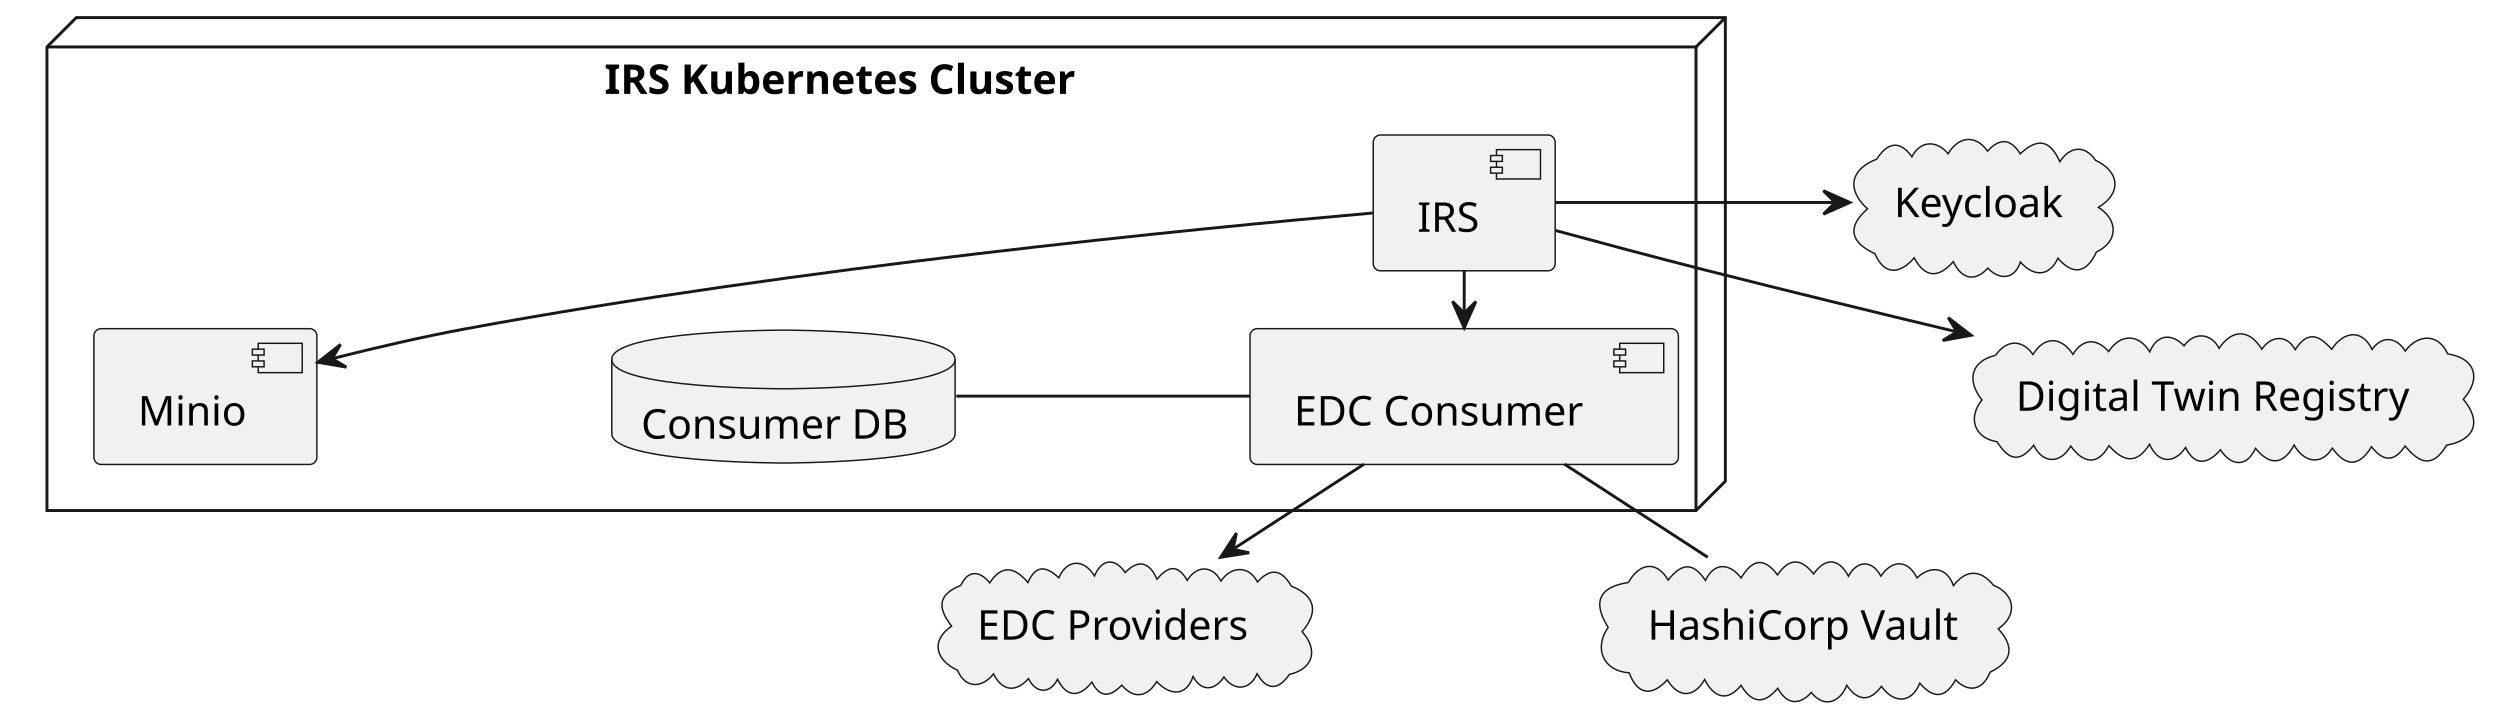
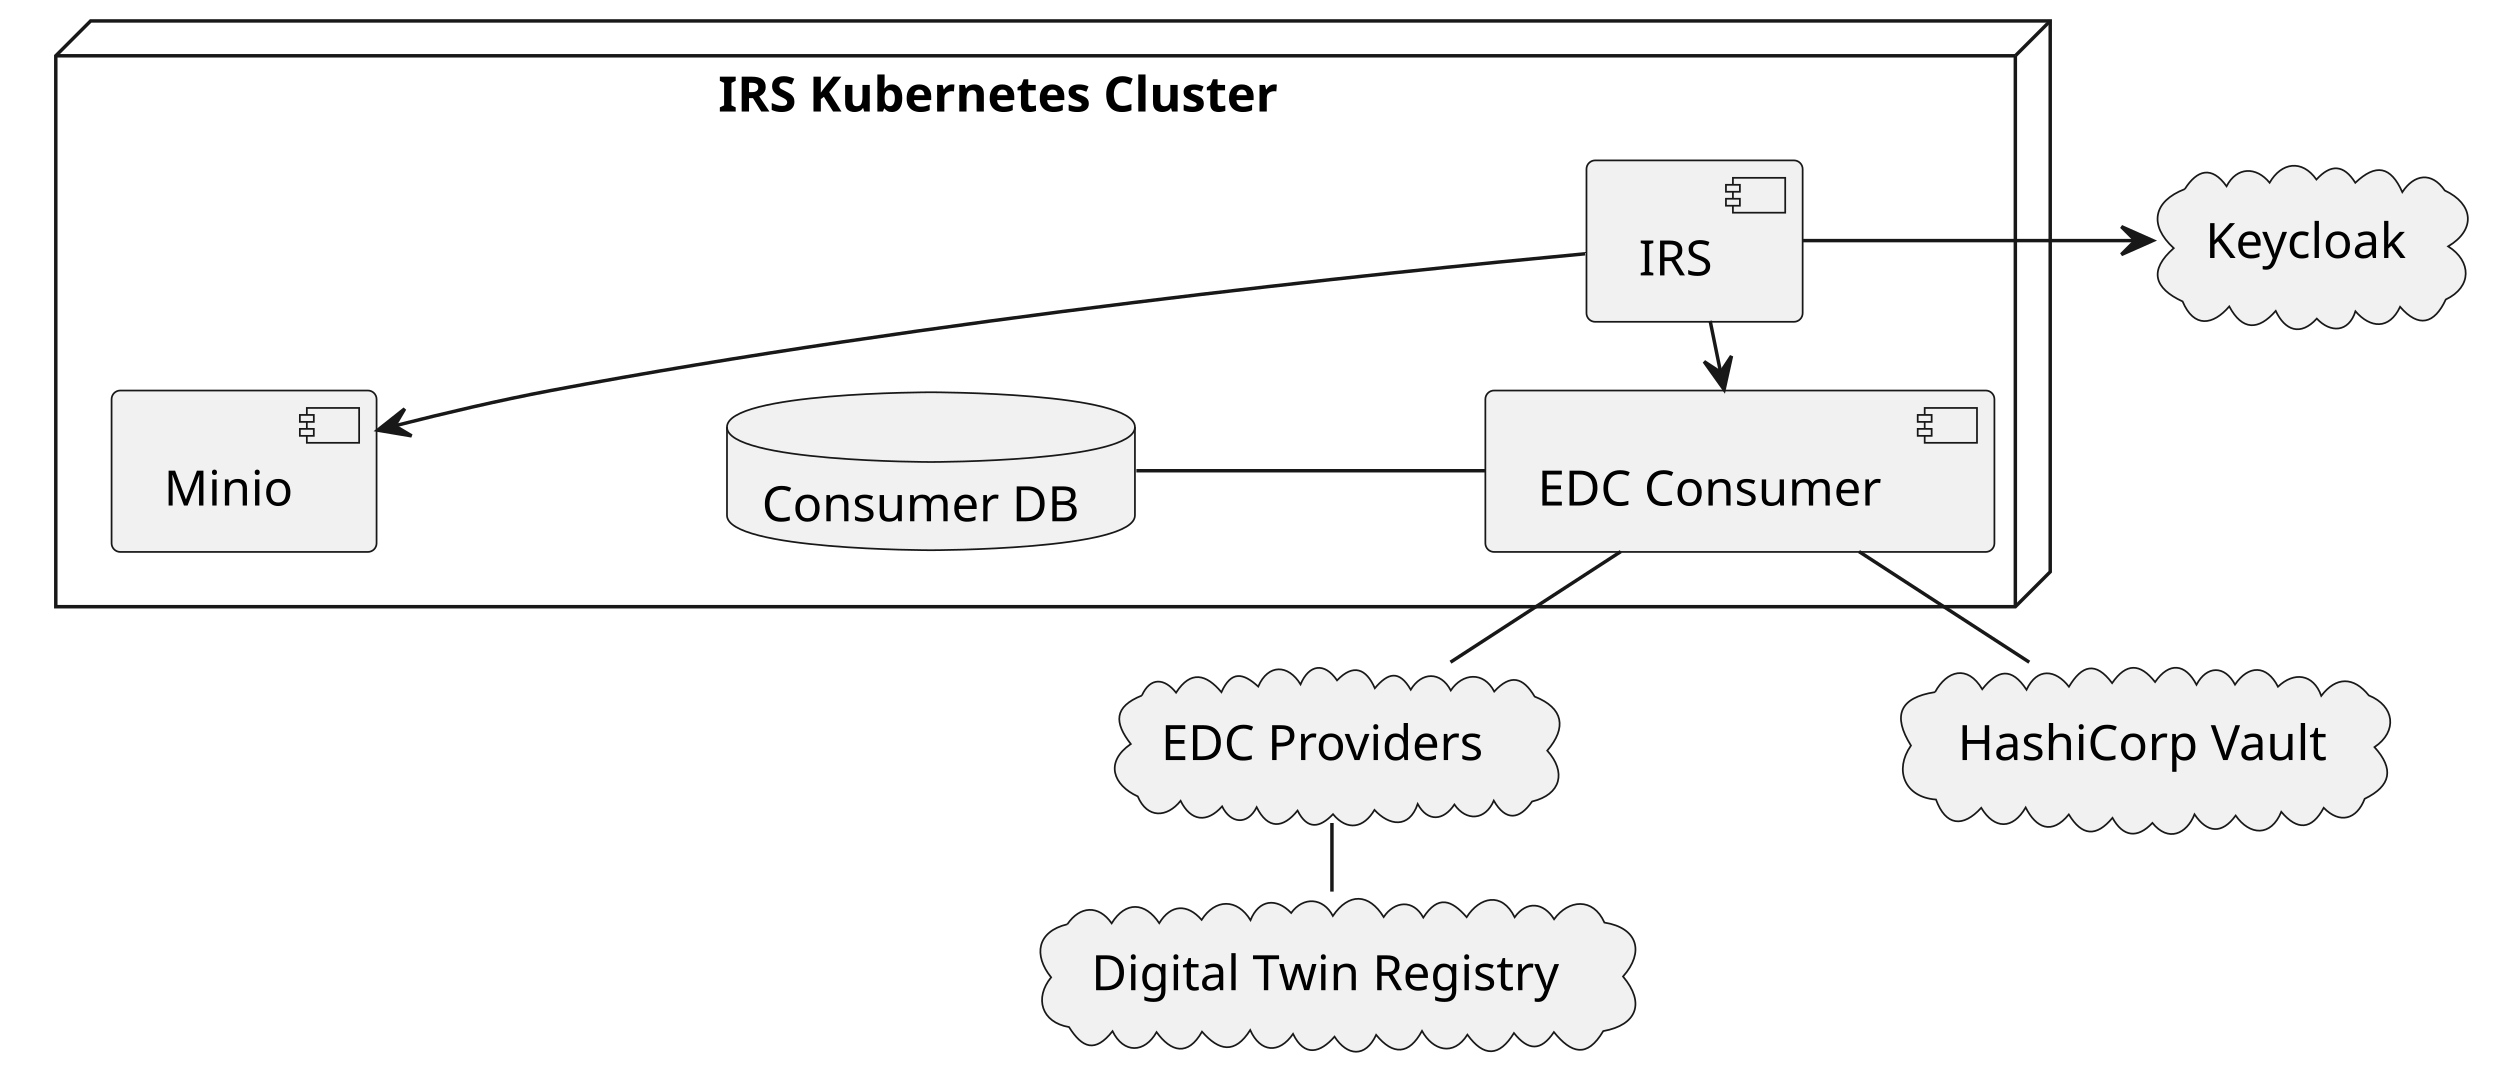
- <svg xmlns="http://www.w3.org/2000/svg" contentStyleType="text/css" height="248px" preserveAspectRatio="none" style="width:852px;height:248px;background:#FFFFFF;" version="1.1" viewBox="0 0 852 248" width="852px" zoomAndPan="magnify">
+ <svg xmlns="http://www.w3.org/2000/svg" contentStyleType="text/css" height="310px" preserveAspectRatio="none" style="width:717px;height:310px;background:#FFFFFF;" version="1.1" viewBox="0 0 717 310" width="717px" zoomAndPan="magnify">
  <defs />
  <g>
    <g id="cluster_k8s">
      <polygon points="16,16,26,6,588,6,588,164,578,174,16,174,16,16" style="stroke:#181818;stroke-width:1.0;fill:none;" />
      <line style="stroke:#181818;stroke-width:1.0;fill:none;" x1="578" x2="588" y1="16" y2="6" />
      <line style="stroke:#181818;stroke-width:1.0;fill:none;" x1="16" x2="578" y1="16" y2="16" />
      <line style="stroke:#181818;stroke-width:1.0;fill:none;" x1="578" x2="578" y1="16" y2="174" />
      <text fill="#000000" font-family="sans-serif" font-size="14" font-weight="bold" lengthAdjust="spacing" textLength="184" x="206" y="31.995">IRS Kubernetes Cluster</text>
    </g>
    <g id="elem_IRS">
-       <rect fill="#F1F1F1" height="46.297" rx="2.5" ry="2.5" style="stroke:#181818;stroke-width:0.5;" width="62" x="468" y="46" />
-       <rect fill="#F1F1F1" height="10" style="stroke:#181818;stroke-width:0.5;" width="15" x="510" y="51" />
-       <rect fill="#F1F1F1" height="2" style="stroke:#181818;stroke-width:0.5;" width="4" x="508" y="53" />
-       <rect fill="#F1F1F1" height="2" style="stroke:#181818;stroke-width:0.5;" width="4" x="508" y="57" />
-       <text fill="#000000" font-family="sans-serif" font-size="14" lengthAdjust="spacing" textLength="22" x="483" y="78.995">IRS</text>
+       <rect fill="#F1F1F1" height="46.297" rx="2.5" ry="2.5" style="stroke:#181818;stroke-width:0.5;" width="62" x="455" y="46" />
+       <rect fill="#F1F1F1" height="10" style="stroke:#181818;stroke-width:0.5;" width="15" x="497" y="51" />
+       <rect fill="#F1F1F1" height="2" style="stroke:#181818;stroke-width:0.5;" width="4" x="495" y="53" />
+       <rect fill="#F1F1F1" height="2" style="stroke:#181818;stroke-width:0.5;" width="4" x="495" y="57" />
+       <text fill="#000000" font-family="sans-serif" font-size="14" lengthAdjust="spacing" textLength="22" x="470" y="78.995">IRS</text>
    </g>
    <g id="elem_Minio">
      <rect fill="#F1F1F1" height="46.297" rx="2.5" ry="2.5" style="stroke:#181818;stroke-width:0.5;" width="76" x="32" y="112" />
      <rect fill="#F1F1F1" height="10" style="stroke:#181818;stroke-width:0.5;" width="15" x="88" y="117" />
      <rect fill="#F1F1F1" height="2" style="stroke:#181818;stroke-width:0.5;" width="4" x="86" y="119" />
      <rect fill="#F1F1F1" height="2" style="stroke:#181818;stroke-width:0.5;" width="4" x="86" y="123" />
      <text fill="#000000" font-family="sans-serif" font-size="14" lengthAdjust="spacing" textLength="36" x="47" y="144.995">Minio</text>
    </g>
    <g id="elem_consumer">
      <rect fill="#F1F1F1" height="46.297" rx="2.5" ry="2.5" style="stroke:#181818;stroke-width:0.5;" width="146" x="426" y="112" />
      <rect fill="#F1F1F1" height="10" style="stroke:#181818;stroke-width:0.5;" width="15" x="552" y="117" />
      <rect fill="#F1F1F1" height="2" style="stroke:#181818;stroke-width:0.5;" width="4" x="550" y="119" />
      <rect fill="#F1F1F1" height="2" style="stroke:#181818;stroke-width:0.5;" width="4" x="550" y="123" />
      <text fill="#000000" font-family="sans-serif" font-size="14" lengthAdjust="spacing" textLength="106" x="441" y="144.995">EDC Consumer</text>
    </g>
    <g id="elem_cdb">
      <path d="M208.5,122.5 C208.5,112.5 267,112.5 267,112.5 C267,112.5 325.5,112.5 325.5,122.5 L325.5,147.797 C325.5,157.797 267,157.797 267,157.797 C267,157.797 208.5,157.797 208.5,147.797 L208.5,122.5 " fill="#F1F1F1" style="stroke:#181818;stroke-width:0.5;" />
      <path d="M208.5,122.5 C208.5,132.5 267,132.5 267,132.5 C267,132.5 325.5,132.5 325.5,122.5 " fill="none" style="stroke:#181818;stroke-width:0.5;" />
      <text fill="#000000" font-family="sans-serif" font-size="14" lengthAdjust="spacing" textLength="97" x="218.5" y="149.495">Consumer DB</text>
    </g>
    <g id="elem_dtr">
-       <path d="M680.107,121.076 C683.682,115.861 689.022,115.379 692.822,120.807 C696.828,114.367 702.427,114.713 706.475,120.761 C709.77,115.326 714.544,115.131 718.628,119.814 C722.532,113.703 728.813,113.636 732.643,119.898 C735.061,113.96 740.057,113.384 744.309,117.839 C747.788,113.033 753.504,113.415 756.266,118.689 C760.797,112.027 766.593,112.138 770.836,118.999 C773.914,114.456 779.255,113.791 782.201,119.151 C786.449,112.628 790.29,114.056 794.635,119.046 C798.315,113.289 804.736,111.605 808.404,119.058 C811.879,114.242 816.732,114.83 819.713,119.638 C823.813,113.993 830.899,113.287 834.146,120.589 C843.765,122.114 845.689,129.079 839.487,136.064 C845.873,143.649 843.498,149.963 833.811,151.72 C829.157,159.597 824.593,158.069 819.66,152.002 C815.898,157.645 812.224,157.307 808.203,152.279 C804.001,159.13 799.521,159.205 794.851,152.75 C790.824,159.14 784.872,157.193 781.83,151.673 C778.107,158.555 773.508,158.719 768.684,152.805 C765.58,159.459 760.365,158.87 756.743,153.312 C752.696,157.943 748.136,159.285 744.842,152.525 C740.861,158.33 735.448,157.863 732.561,151.427 C728.141,158.435 723.574,157.381 718.738,151.886 C714.72,159.012 709.847,157.746 705.703,152.014 C702.255,158.094 696.257,158.217 693.075,151.747 C688.095,158.057 684.401,156.589 680.592,150.561 C672.658,149.225 670.608,142.234 675.46,136.298 C670.365,129.976 671.368,123.174 680.107,121.076 " fill="#F1F1F1" style="stroke:#181818;stroke-width:0.5;" />
-       <text fill="#000000" font-family="sans-serif" font-size="14" lengthAdjust="spacing" textLength="138" x="687" y="139.995">Digital Twin Registry</text>
+       <path d="M306.107,265.077 C309.682,259.861 315.022,259.379 318.822,264.807 C322.828,258.367 328.427,258.713 332.475,264.761 C335.77,259.326 340.544,259.131 344.628,263.814 C348.532,257.703 354.813,257.636 358.643,263.898 C361.061,257.96 366.057,257.384 370.309,261.839 C373.788,257.033 379.503,257.415 382.266,262.689 C386.797,256.027 392.593,256.138 396.836,262.999 C399.914,258.456 405.255,257.791 408.201,263.151 C412.449,256.628 416.29,258.056 420.635,263.046 C424.315,257.289 430.736,255.605 434.404,263.058 C437.879,258.242 442.732,258.83 445.713,263.638 C449.813,257.993 456.899,257.288 460.146,264.589 C469.765,266.113 471.689,273.079 465.487,280.064 C471.873,287.649 469.498,293.963 459.811,295.72 C455.157,303.597 450.593,302.069 445.66,296.002 C441.898,301.645 438.224,301.307 434.203,296.279 C430.001,303.13 425.521,303.205 420.851,296.75 C416.824,303.14 410.872,301.193 407.83,295.673 C404.108,302.555 399.508,302.719 394.684,296.805 C391.58,303.459 386.365,302.87 382.743,297.312 C378.696,301.943 374.136,303.285 370.842,296.525 C366.861,302.33 361.449,301.863 358.561,295.427 C354.141,302.435 349.574,301.381 344.738,295.886 C340.72,303.012 335.847,301.746 331.703,296.014 C328.255,302.094 322.257,302.217 319.075,295.747 C314.095,302.057 310.401,300.589 306.592,294.561 C298.658,293.225 296.608,286.234 301.46,280.298 C296.365,273.976 297.368,267.173 306.107,265.077 " fill="#F1F1F1" style="stroke:#181818;stroke-width:0.5;" />
+       <text fill="#000000" font-family="sans-serif" font-size="14" lengthAdjust="spacing" textLength="138" x="313" y="283.995">Digital Twin Registry</text>
    </g>
    <g id="elem_providers">
      <path d="M327.475,199.482 C329.942,194.065 334.023,194.517 337.295,198.654 C341.498,192.135 345.978,193.359 350.303,198.518 C353.117,192.322 356.482,192.916 360.855,196.903 C363.71,190.327 369.498,190.52 372.996,196.27 C375.414,190.538 379.844,189.847 383.465,195.126 C388.144,190.273 391.818,191.729 394.305,197.387 C398.059,192.96 401.262,192.04 404.603,197.804 C407.719,192.664 413.167,192.474 416.084,198.017 C419.411,193.062 425.489,192.44 428.547,198.326 C433.224,193.241 436.802,194.185 440.14,199.78 C448.45,203.061 449.374,208.744 443.75,215.272 C449.264,221.406 447.758,227.876 439.398,229.875 C435.744,235.169 431.822,235.52 428.419,229.629 C426,235.27 420.575,235.678 417.12,230.735 C414.071,235.354 409.504,235.909 406.596,230.586 C404.086,237.828 398.322,236.774 394.202,232.287 C391.127,237.502 386.425,238.439 382.308,233.51 C378.512,237.46 374.963,238.081 372.135,232.479 C367.981,237.658 363.611,237.923 360.41,231.514 C357.742,236.801 352.919,236.208 350.501,231.272 C346.154,236.141 341.504,235.551 338.595,229.678 C334.708,234.551 329.025,234.84 326.306,228.408 C319.203,225.173 316.786,218.55 324.313,213.376 C319.526,207.232 319.424,202.705 327.475,199.482 " fill="#F1F1F1" style="stroke:#181818;stroke-width:0.5;" />
      <text fill="#000000" font-family="sans-serif" font-size="14" lengthAdjust="spacing" textLength="98" x="333" y="217.995">EDC Providers</text>
    </g>
    <g id="elem_Keycloak">
-       <path d="M639.602,54.227 C643.093,48.742 647.308,47.429 651.574,53.419 C654.526,47.756 660.122,47.741 663.923,52.403 C667.284,46.584 673.197,45.612 677.354,51.49 C681.474,46.977 685.202,47.147 688.505,52.421 C694.421,46.825 698.668,47.646 701.984,55.105 C705.348,49.973 710.381,49.14 714.159,54.63 C722.372,58.469 723.231,65.826 715.141,70.663 C721.88,74.917 722.03,82.303 714.447,85.904 C711.213,92.891 706.69,94.159 701.35,88.003 C698.232,94.664 692.811,94.154 688.542,89.282 C686.593,95.428 681.351,95.531 677.456,91.376 C672.785,96.511 668.334,94.791 665.678,89.17 C660.709,94.84 656.101,94.856 652.351,87.885 C647.697,93.319 642.216,94.161 638.967,86.454 C630.764,82.67 629.21,77.519 636.425,71.171 C629.226,64.594 630.498,57.748 639.602,54.227 " fill="#F1F1F1" style="stroke:#181818;stroke-width:0.5;" />
-       <text fill="#000000" font-family="sans-serif" font-size="14" lengthAdjust="spacing" textLength="61" x="645.5" y="73.995">Keycloak</text>
+       <path d="M626.602,54.227 C630.093,48.742 634.308,47.429 638.574,53.419 C641.526,47.756 647.122,47.741 650.923,52.403 C654.284,46.584 660.197,45.612 664.354,51.49 C668.474,46.977 672.202,47.147 675.505,52.421 C681.421,46.825 685.668,47.646 688.984,55.105 C692.348,49.973 697.381,49.14 701.159,54.63 C709.372,58.469 710.231,65.826 702.141,70.663 C708.88,74.917 709.03,82.303 701.447,85.904 C698.213,92.891 693.69,94.159 688.35,88.003 C685.232,94.664 679.811,94.154 675.542,89.282 C673.593,95.428 668.351,95.531 664.456,91.376 C659.785,96.511 655.334,94.791 652.678,89.17 C647.709,94.84 643.101,94.856 639.351,87.885 C634.697,93.319 629.216,94.161 625.967,86.454 C617.764,82.67 616.21,77.519 623.425,71.171 C616.226,64.594 617.498,57.748 626.602,54.227 " fill="#F1F1F1" style="stroke:#181818;stroke-width:0.5;" />
+       <text fill="#000000" font-family="sans-serif" font-size="14" lengthAdjust="spacing" textLength="61" x="632.5" y="73.995">Keycloak</text>
    </g>
    <g id="elem_vault">
      <path d="M554.97,198.502 C558.368,192.288 564.296,190.543 568.511,197.673 C572.968,192.039 576.885,191.273 581.209,197.814 C584.242,191.408 589.531,191.955 593.371,196.954 C597.075,190.806 601.001,189.54 605.758,195.912 C609.797,190.08 613.757,190.14 618.079,195.604 C622.089,189.833 626.723,190.218 629.952,196.381 C632.864,190.867 638.048,190.736 641.003,196.339 C644.816,190.713 650.105,190.573 653.327,196.946 C657.858,192.6 663.473,193.192 665.74,199.568 C670.002,193.996 675.023,194.016 679.38,199.449 C686.758,202.44 687.742,209.736 681.006,214.275 C686.651,220.529 685.826,225.368 678.19,229.099 C675.925,235.042 671.049,236.407 666.44,231.679 C662.997,238.08 658.843,238.231 654.277,232.837 C651.307,240.083 645.21,239.637 641.185,233.902 C637.253,239.342 633.001,238.917 629.386,233.555 C627.131,239.207 621.858,241.632 617.309,236.014 C612.997,240.607 608.897,240.032 605.857,234.565 C601.187,240.162 597.084,239.752 593.335,233.585 C588.463,239.586 583.912,237.468 580.959,231.587 C577.266,237.972 572.01,237.925 568.218,231.686 C562.971,237.437 558.041,236.903 555.235,229.311 C546.28,228.681 543.103,220.899 548.062,213.824 C542.707,205.251 544.77,200.063 554.97,198.502 " fill="#F1F1F1" style="stroke:#181818;stroke-width:0.5;" />
      <text fill="#000000" font-family="sans-serif" font-size="14" lengthAdjust="spacing" textLength="109" x="561.5" y="217.995">HashiCorp Vault</text>
    </g>
    <g id="link_IRS_Minio">
-       <path d="M467.87,72.59 C407.81,77.87 271.88,91.15 159,112 C144.08,114.75 127.94,118.51 113.55,122.13 " fill="none" id="IRS-to-Minio" style="stroke:#181818;stroke-width:1.0;" />
-       <polygon fill="#181818" points="108.33,123.46,118.037,125.124,113.177,122.231,116.07,117.37,108.33,123.46" style="stroke:#181818;stroke-width:1.0;" />
+       <path d="M454.6,72.78 C395.98,78.24 266.04,91.65 158,112 C143.39,114.75 127.59,118.47 113.46,122.06 " fill="none" id="IRS-to-Minio" style="stroke:#181818;stroke-width:1.0;" />
+       <polygon fill="#181818" points="108.34,123.37,118.052,125.007,113.183,122.127,116.063,117.258,108.34,123.37" style="stroke:#181818;stroke-width:1.0;" />
    </g>
    <g id="link_IRS_consumer">
-       <path d="M499,92.03 C499,96.7 499,101.69 499,106.53 " fill="none" id="IRS-to-consumer" style="stroke:#181818;stroke-width:1.0;" />
-       <polygon fill="#181818" points="499,111.72,503,102.72,499,106.72,495,102.72,499,111.72" style="stroke:#181818;stroke-width:1.0;" />
+       <path d="M490.47,92.03 C491.42,96.7 492.44,101.69 493.42,106.53 " fill="none" id="IRS-to-consumer" style="stroke:#181818;stroke-width:1.0;" />
+       <polygon fill="#181818" points="494.47,111.72,496.59,102.102,493.47,106.821,488.751,103.702,494.47,111.72" style="stroke:#181818;stroke-width:1.0;" />
    </g>
    <g id="link_cdb_consumer">
      <path d="M325.91,135 C359.26,135 392.62,135 425.98,135 " fill="none" id="cdb-consumer" style="stroke:#181818;stroke-width:1.0;" />
    </g>
    <g id="link_IRS_Keycloak">
-       <path d="M530.11,69 C561.85,69 593.58,69 625.32,69 " fill="none" id="IRS-to-Keycloak" style="stroke:#181818;stroke-width:1.0;" />
-       <polygon fill="#181818" points="630.41,69,621.41,65,625.41,69,621.41,73,630.41,69" style="stroke:#181818;stroke-width:1.0;" />
+       <path d="M517.11,69 C548.85,69 580.58,69 612.32,69 " fill="none" id="IRS-to-Keycloak" style="stroke:#181818;stroke-width:1.0;" />
+       <polygon fill="#181818" points="617.41,69,608.41,65,612.41,69,608.41,73,617.41,69" style="stroke:#181818;stroke-width:1.0;" />
    </g>
-     <g id="link_IRS_dtr">
-       <path d="M530.1,78.55 C545.4,82.71 564.14,87.72 581,92 C608.8,99.06 639.16,106.46 666.67,113.04 " fill="none" id="IRS-to-dtr" style="stroke:#181818;stroke-width:1.0;" />
-       <polygon fill="#181818" points="671.77,114.26,663.959,108.261,666.909,113.088,662.083,116.038,671.77,114.26" style="stroke:#181818;stroke-width:1.0;" />
+     <g id="link_providers_dtr">
+       <path d="M382,236.03 C382,242.39 382,249.34 382,255.72 " fill="none" id="providers-dtr" style="stroke:#181818;stroke-width:1.0;" />
    </g>
    <g id="link_consumer_providers">
-       <path d="M464.84,158.19 C450.91,167.24 434.73,177.75 420.38,187.07 " fill="none" id="consumer-to-providers" style="stroke:#181818;stroke-width:1.0;" />
-       <polygon fill="#181818" points="416,189.92,425.728,188.379,420.195,187.2,421.375,181.667,416,189.92" style="stroke:#181818;stroke-width:1.0;" />
+       <path d="M464.84,158.19 C449.47,168.18 431.36,179.94 416,189.92 " fill="none" id="consumer-providers" style="stroke:#181818;stroke-width:1.0;" />
    </g>
    <g id="link_consumer_vault">
      <path d="M533.16,158.19 C548.53,168.18 566.64,179.94 582,189.92 " fill="none" id="consumer-vault" style="stroke:#181818;stroke-width:1.0;" />
    </g>
  </g>
</svg>
